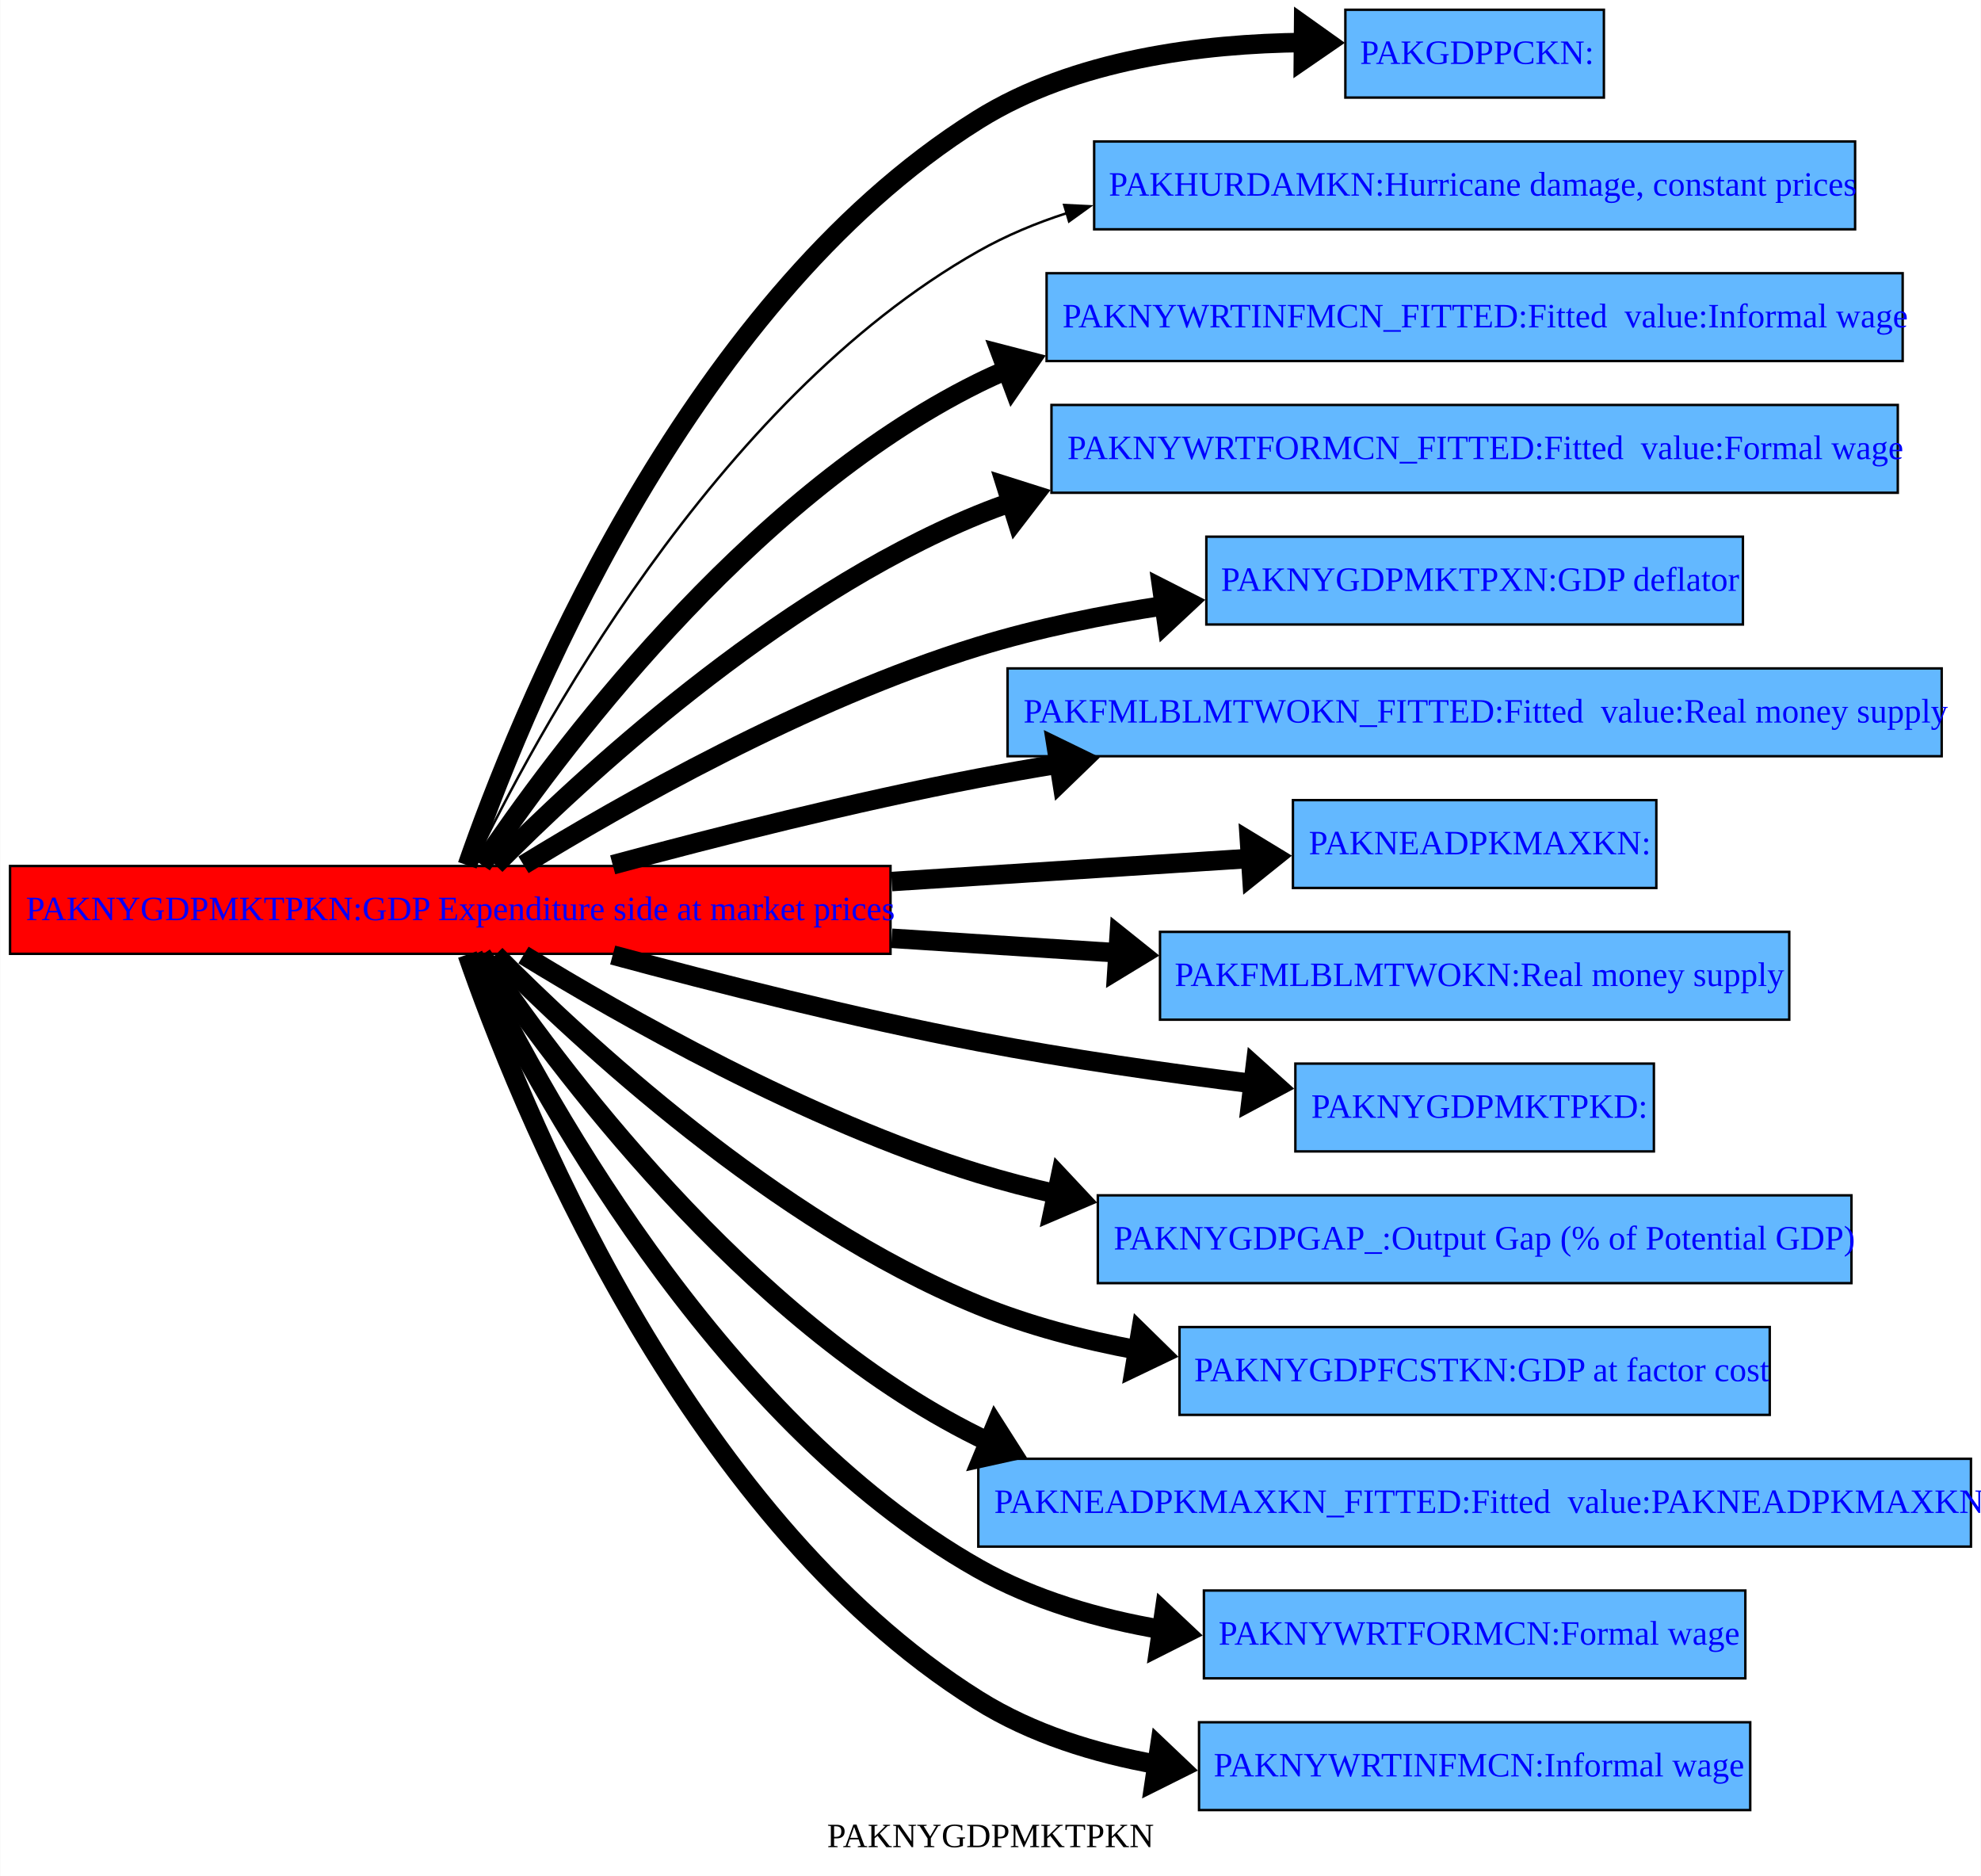
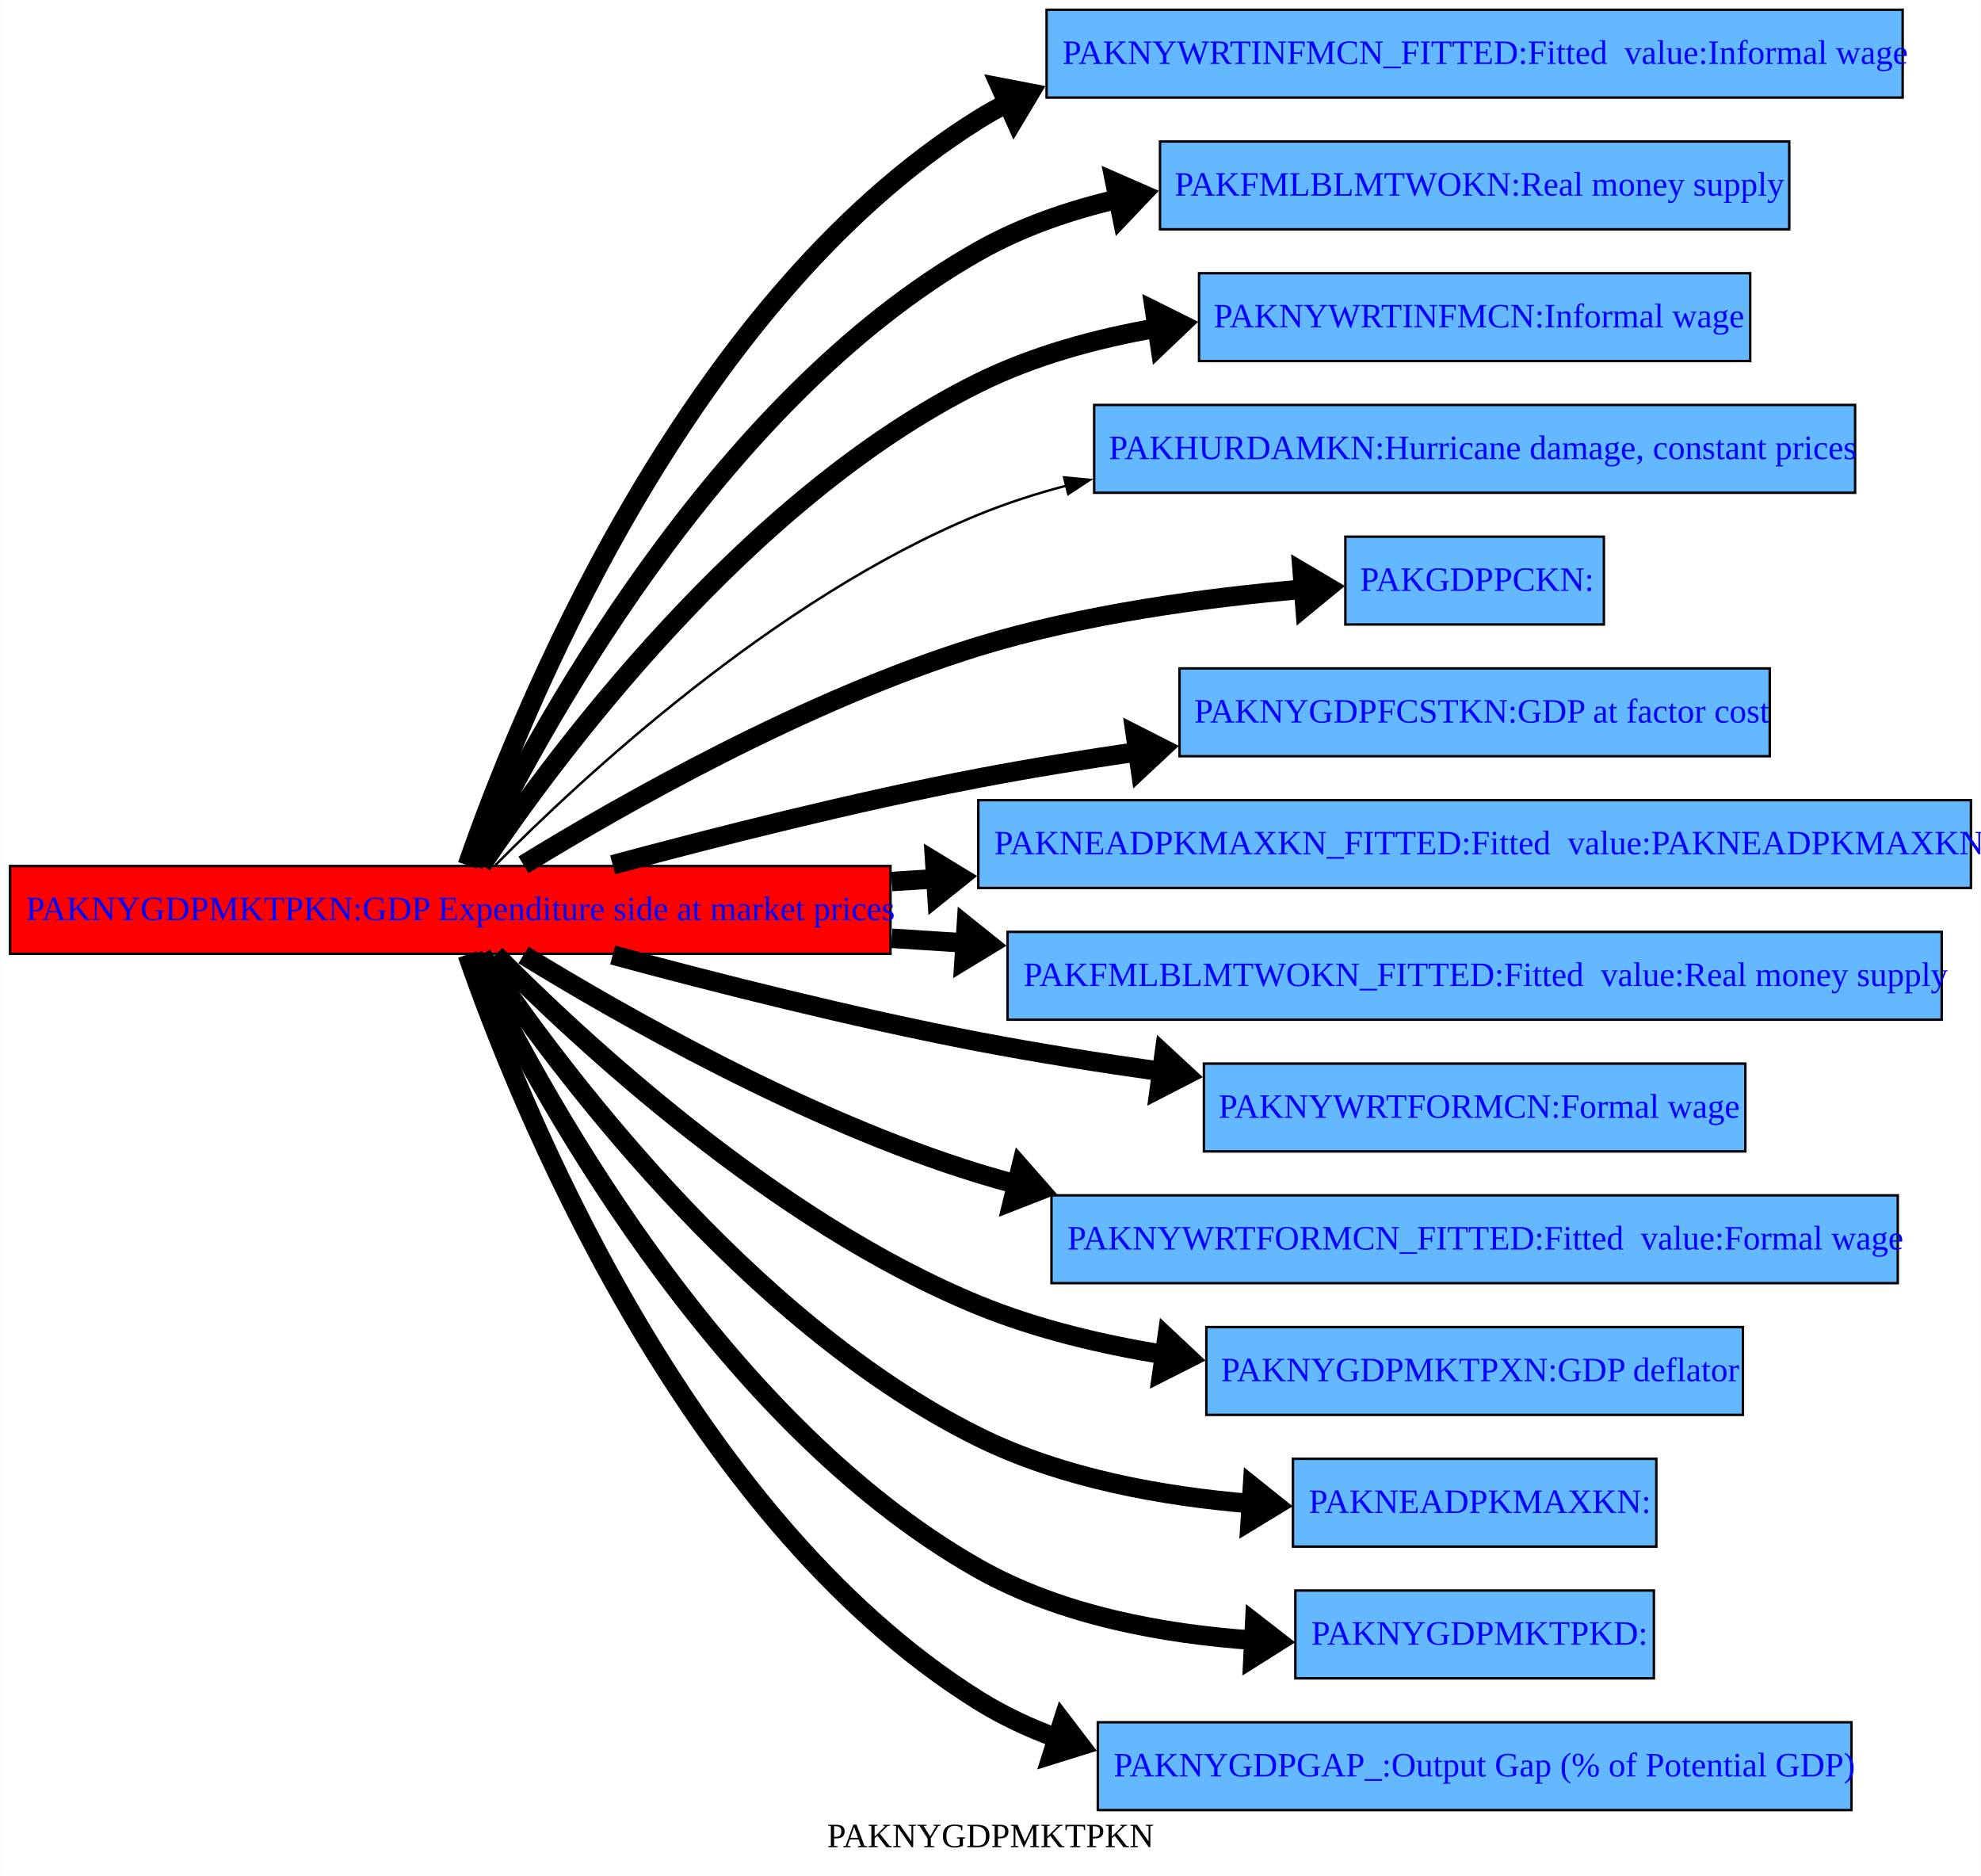
<svg xmlns="http://www.w3.org/2000/svg" xmlns:xlink="http://www.w3.org/1999/xlink" width="432pt" height="409pt" viewBox="0.00 0.00 432.00 409.12">
  <g id="graph0" class="graph" transform="scale(0.53202 0.53202) rotate(0) translate(4 765)">
    <polygon fill="white" stroke="none" points="-4,4 -4,-765 808,-765 808,4 -4,4" />
    <text text-anchor="middle" x="402" y="-7.8" font-family="Times New Roman,serif" font-size="14.00">PAKNYGDPMKTPKN</text>
    <g id="node1" class="node">
      <g id="a_node1">
-         <a xlink:title="PAKGDPPCKN FRML  &lt;&gt; PAKGDPPCKN = (PAKNYGDPMKTPKN/PAKSPPOPTOTL) $">
-           <polygon fill="#63b8ff" stroke="black" points="653.5,-761 547.5,-761 547.5,-725 653.5,-725 653.5,-761" />
-           <text text-anchor="start" x="553.5" y="-738.8" font-family="Times New Roman,serif" font-size="14.00" fill="blue">PAKGDPPCKN:</text>
+         <a xlink:title="Fitted  value:Informal wage FRML &lt;FIT&gt; PAKNYWRTINFMCN_FITTED = PAKNYWRTINFMCN(-1)*EXP( (-0.122614247140616-0.3*(LOG(PAKNYWRTINFMCN(-1))-LOG(PAKNYGDPFCSTXN(-1))-LOG(PAKNYGDPPOTLKN(-1)/PAKLMEMPSTRLCN(-1)))+0.2*((LOG(PAKNYWRTINFMCN(-1)))-(LOG(PAKNYWRTINFMCN(-2))))+(1-0.2)*(0.5*((LOG(PAKNYGDPFCSTXN(-1)))-(LOG(PAKNYGDPFCSTXN(-2))))+0.5*(PAKINFLEXPT/100)+((LOG(PAKNYGDPMKTPKN/PAKLMEMPSTRLCN))-(LOG(PAKNYGDPMKTPKN(-1)/PAKLMEMPSTRLCN(-1)))))-0.2*(PAKLMUNRTOTLCN-PAKLMUNRSTRLCN)/100+0.15347529018182*DURING_2000-0.183372342445734*DURING_2001) ) $">
+           <polygon fill="#63b8ff" stroke="black" points="776,-761 425,-761 425,-725 776,-725 776,-761" />
+           <text text-anchor="start" x="431.5" y="-738.8" font-family="Times New Roman,serif" font-size="14.00" fill="blue">PAKNYWRTINFMCN_FITTED:Fitted  value:Informal wage</text>
        </a>
      </g>
    </g>
    <g id="node2" class="node">
      <g id="a_node2">
-         <a xlink:title="Hurricane damage, constant prices FRML  &lt;&gt; PAKHURDAMKN = (PAKNEHURAVERKN_/100)*PAKNYGDPMKTPKN(-1)*(1-PAKNEHURPTVTKN) $">
-           <polygon fill="#63b8ff" stroke="black" points="756.5,-707 444.5,-707 444.5,-671 756.5,-671 756.5,-707" />
-           <text text-anchor="start" x="450.5" y="-684.8" font-family="Times New Roman,serif" font-size="14.00" fill="blue">PAKHURDAMKN:Hurricane damage, constant prices</text>
+         <a xlink:title="Real money supply FRML &lt;Z,EXO&gt; PAKFMLBLMTWOKN = (PAKFMLBLMTWOKN(-1)*EXP(-PAKFMLBLMTWOKN_A+ (-0.2*(LOG(PAKFMLBLMTWOKN(-1))-LOG(PAKNYGDPMKTPKN(-1))+0.1*PAKFMLBLPOLYXN(-1)/100-LOG(PAKVELOCITY(-1)))-0.32628131688075+0.7*((LOG(PAKNYGDPMKTPKN))-(LOG(PAKNYGDPMKTPKN(-1))))-1*((PAKFMLBLPOLYXN/100)-(PAKFMLBLPOLYXN(-1)/100))-((LOG(PAKVELOCITY))-(LOG(PAKVELOCITY(-1))))) )) * (1-PAKFMLBLMTWOKN_D)+ PAKFMLBLMTWOKN_X*PAKFMLBLMTWOKN_D  $">
+           <polygon fill="#63b8ff" stroke="black" points="729.5,-707 471.5,-707 471.5,-671 729.5,-671 729.5,-707" />
+           <text text-anchor="start" x="477.5" y="-684.8" font-family="Times New Roman,serif" font-size="14.00" fill="blue">PAKFMLBLMTWOKN:Real money supply</text>
        </a>
      </g>
    </g>
    <g id="node3" class="node">
      <g id="a_node3">
-         <a xlink:title="Fitted  value:Informal wage FRML &lt;FIT&gt; PAKNYWRTINFMCN_FITTED = PAKNYWRTINFMCN(-1)*EXP( (-0.122614247140616-0.3*(LOG(PAKNYWRTINFMCN(-1))-LOG(PAKNYGDPFCSTXN(-1))-LOG(PAKNYGDPPOTLKN(-1)/PAKLMEMPSTRLCN(-1)))+0.2*((LOG(PAKNYWRTINFMCN(-1)))-(LOG(PAKNYWRTINFMCN(-2))))+(1-0.2)*(0.5*((LOG(PAKNYGDPFCSTXN(-1)))-(LOG(PAKNYGDPFCSTXN(-2))))+0.5*(PAKINFLEXPT/100)+((LOG(PAKNYGDPMKTPKN/PAKLMEMPSTRLCN))-(LOG(PAKNYGDPMKTPKN(-1)/PAKLMEMPSTRLCN(-1)))))-0.2*(PAKLMUNRTOTLCN-PAKLMUNRSTRLCN)/100+0.15347529018182*DURING_2000-0.183372342445734*DURING_2001) ) $">
-           <polygon fill="#63b8ff" stroke="black" points="776,-653 425,-653 425,-617 776,-617 776,-653" />
-           <text text-anchor="start" x="431.5" y="-630.8" font-family="Times New Roman,serif" font-size="14.00" fill="blue">PAKNYWRTINFMCN_FITTED:Fitted  value:Informal wage</text>
+         <a xlink:title="Informal wage FRML &lt;Z,EXO&gt; PAKNYWRTINFMCN = (PAKNYWRTINFMCN(-1)*EXP(-PAKNYWRTINFMCN_A+ (-0.122614247140616-0.3*(LOG(PAKNYWRTINFMCN(-1))-LOG(PAKNYGDPFCSTXN(-1))-LOG(PAKNYGDPPOTLKN(-1)/PAKLMEMPSTRLCN(-1)))+0.2*((LOG(PAKNYWRTINFMCN(-1)))-(LOG(PAKNYWRTINFMCN(-2))))+(1-0.2)*(0.5*((LOG(PAKNYGDPFCSTXN(-1)))-(LOG(PAKNYGDPFCSTXN(-2))))+0.5*(PAKINFLEXPT/100)+((LOG(PAKNYGDPMKTPKN/PAKLMEMPSTRLCN))-(LOG(PAKNYGDPMKTPKN(-1)/PAKLMEMPSTRLCN(-1)))))-0.2*(PAKLMUNRTOTLCN-PAKLMUNRSTRLCN)/100+0.15347529018182*DURING_2000-0.183372342445734*DURING_2001) )) * (1-PAKNYWRTINFMCN_D)+ PAKNYWRTINFMCN_X*PAKNYWRTINFMCN_D  $">
+           <polygon fill="#63b8ff" stroke="black" points="713.5,-653 487.5,-653 487.5,-617 713.5,-617 713.5,-653" />
+           <text text-anchor="start" x="493.5" y="-630.8" font-family="Times New Roman,serif" font-size="14.00" fill="blue">PAKNYWRTINFMCN:Informal wage</text>
        </a>
      </g>
    </g>
    <g id="node4" class="node">
      <g id="a_node4">
-         <a xlink:title="Fitted  value:Formal wage FRML &lt;FIT&gt; PAKNYWRTFORMCN_FITTED = PAKNYWRTFORMCN(-1)*EXP( (-0.120164450250183-0.3*(LOG(PAKNYWRTFORMCN(-1))-LOG(PAKNYGDPFCSTXN(-1))-LOG(PAKNYGDPPOTLKN(-1)/PAKLMEMPSTRLCN(-1)))+0.2*((LOG(PAKNYWRTFORMCN(-1)))-(LOG(PAKNYWRTFORMCN(-2))))+(1-0.2)*(0.5*((LOG(PAKNYGDPFCSTXN(-1)))-(LOG(PAKNYGDPFCSTXN(-2))))+0.5*(PAKINFLEXPT/100)+((LOG(PAKNYGDPMKTPKN/PAKLMEMPSTRLCN))-(LOG(PAKNYGDPMKTPKN(-1)/PAKLMEMPSTRLCN(-1)))))-0.2*(PAKLMUNRTOTLCN-PAKLMUNRSTRLCN)/100+0.15233813938029*DURING_2000-0.183411483907703*DURING_2001) ) $">
-           <polygon fill="#63b8ff" stroke="black" points="774,-599 427,-599 427,-563 774,-563 774,-599" />
-           <text text-anchor="start" x="433.5" y="-576.8" font-family="Times New Roman,serif" font-size="14.00" fill="blue">PAKNYWRTFORMCN_FITTED:Fitted  value:Formal wage</text>
+         <a xlink:title="Hurricane damage, constant prices FRML  &lt;&gt; PAKHURDAMKN = (PAKNEHURAVERKN_/100)*PAKNYGDPMKTPKN(-1)*(1-PAKNEHURPTVTKN) $">
+           <polygon fill="#63b8ff" stroke="black" points="756.5,-599 444.5,-599 444.5,-563 756.5,-563 756.5,-599" />
+           <text text-anchor="start" x="450.5" y="-576.8" font-family="Times New Roman,serif" font-size="14.00" fill="blue">PAKHURDAMKN:Hurricane damage, constant prices</text>
        </a>
      </g>
    </g>
    <g id="node5" class="node">
      <g id="a_node5">
-         <a xlink:title="GDP deflator FRML  &lt;&gt; PAKNYGDPMKTPXN = PAKNYGDPMKTPCN/PAKNYGDPMKTPKN $">
-           <polygon fill="#63b8ff" stroke="black" points="710.5,-545 490.5,-545 490.5,-509 710.5,-509 710.5,-545" />
-           <text text-anchor="start" x="496.5" y="-522.8" font-family="Times New Roman,serif" font-size="14.00" fill="blue">PAKNYGDPMKTPXN:GDP deflator</text>
+         <a xlink:title="PAKGDPPCKN FRML  &lt;&gt; PAKGDPPCKN = (PAKNYGDPMKTPKN/PAKSPPOPTOTL) $">
+           <polygon fill="#63b8ff" stroke="black" points="653.5,-545 547.5,-545 547.5,-509 653.5,-509 653.5,-545" />
+           <text text-anchor="start" x="553.5" y="-522.8" font-family="Times New Roman,serif" font-size="14.00" fill="blue">PAKGDPPCKN:</text>
        </a>
      </g>
    </g>
    <g id="node6" class="node">
      <g id="a_node6">
-         <a xlink:title="Fitted  value:Real money supply FRML &lt;FIT&gt; PAKFMLBLMTWOKN_FITTED = PAKFMLBLMTWOKN(-1)*EXP( (-0.2*(LOG(PAKFMLBLMTWOKN(-1))-LOG(PAKNYGDPMKTPKN(-1))+0.1*PAKFMLBLPOLYXN(-1)/100-LOG(PAKVELOCITY(-1)))-0.32628131688075+0.7*((LOG(PAKNYGDPMKTPKN))-(LOG(PAKNYGDPMKTPKN(-1))))-1*((PAKFMLBLPOLYXN/100)-(PAKFMLBLPOLYXN(-1)/100))-((LOG(PAKVELOCITY))-(LOG(PAKVELOCITY(-1))))) ) $">
-           <polygon fill="#63b8ff" stroke="black" points="792,-491 409,-491 409,-455 792,-455 792,-491" />
-           <text text-anchor="start" x="415.5" y="-468.8" font-family="Times New Roman,serif" font-size="14.00" fill="blue">PAKFMLBLMTWOKN_FITTED:Fitted  value:Real money supply</text>
+         <a xlink:title="GDP at factor cost FRML  &lt;&gt; PAKNYGDPFCSTKN = PAKNYGDPMKTPKN-PAKNYTAXNINDKN $">
+           <polygon fill="#63b8ff" stroke="black" points="721.5,-491 479.5,-491 479.5,-455 721.5,-455 721.5,-491" />
+           <text text-anchor="start" x="485.5" y="-468.8" font-family="Times New Roman,serif" font-size="14.00" fill="blue">PAKNYGDPFCSTKN:GDP at factor cost</text>
        </a>
      </g>
    </g>
    <g id="node7" class="node">
      <g id="a_node7">
-         <a xlink:title="PAKNEADPKMAXKN FRML &lt;Z,EXO&gt; PAKNEADPKMAXKN = (0*DUMH+((1+0.01)/(0.01+PAKDEPR))*(PAKAVDAMAGE/100)*PAKNYGDPMKTPKN + PAKNEADPKMAXKN_A)* (1-PAKNEADPKMAXKN_D)+ PAKNEADPKMAXKN_X*PAKNEADPKMAXKN_D  $">
-           <polygon fill="#63b8ff" stroke="black" points="675,-437 526,-437 526,-401 675,-401 675,-437" />
-           <text text-anchor="start" x="532.5" y="-414.8" font-family="Times New Roman,serif" font-size="14.00" fill="blue">PAKNEADPKMAXKN:</text>
+         <a xlink:title="Fitted  value:PAKNEADPKMAXKN FRML &lt;FIT&gt; PAKNEADPKMAXKN_FITTED = 0*DUMH+((1+0.01)/(0.01+PAKDEPR))*(PAKAVDAMAGE/100)*PAKNYGDPMKTPKN $">
+           <polygon fill="#63b8ff" stroke="black" points="804,-437 397,-437 397,-401 804,-401 804,-437" />
+           <text text-anchor="start" x="403.5" y="-414.8" font-family="Times New Roman,serif" font-size="14.00" fill="blue">PAKNEADPKMAXKN_FITTED:Fitted  value:PAKNEADPKMAXKN</text>
        </a>
      </g>
    </g>
    <g id="node8" class="node">
      <g id="a_node8">
-         <a xlink:title="Real money supply FRML &lt;Z,EXO&gt; PAKFMLBLMTWOKN = (PAKFMLBLMTWOKN(-1)*EXP(-PAKFMLBLMTWOKN_A+ (-0.2*(LOG(PAKFMLBLMTWOKN(-1))-LOG(PAKNYGDPMKTPKN(-1))+0.1*PAKFMLBLPOLYXN(-1)/100-LOG(PAKVELOCITY(-1)))-0.32628131688075+0.7*((LOG(PAKNYGDPMKTPKN))-(LOG(PAKNYGDPMKTPKN(-1))))-1*((PAKFMLBLPOLYXN/100)-(PAKFMLBLPOLYXN(-1)/100))-((LOG(PAKVELOCITY))-(LOG(PAKVELOCITY(-1))))) )) * (1-PAKFMLBLMTWOKN_D)+ PAKFMLBLMTWOKN_X*PAKFMLBLMTWOKN_D  $">
-           <polygon fill="#63b8ff" stroke="black" points="729.5,-383 471.5,-383 471.5,-347 729.5,-347 729.5,-383" />
-           <text text-anchor="start" x="477.5" y="-360.8" font-family="Times New Roman,serif" font-size="14.00" fill="blue">PAKFMLBLMTWOKN:Real money supply</text>
+         <a xlink:title="Fitted  value:Real money supply FRML &lt;FIT&gt; PAKFMLBLMTWOKN_FITTED = PAKFMLBLMTWOKN(-1)*EXP( (-0.2*(LOG(PAKFMLBLMTWOKN(-1))-LOG(PAKNYGDPMKTPKN(-1))+0.1*PAKFMLBLPOLYXN(-1)/100-LOG(PAKVELOCITY(-1)))-0.32628131688075+0.7*((LOG(PAKNYGDPMKTPKN))-(LOG(PAKNYGDPMKTPKN(-1))))-1*((PAKFMLBLPOLYXN/100)-(PAKFMLBLPOLYXN(-1)/100))-((LOG(PAKVELOCITY))-(LOG(PAKVELOCITY(-1))))) ) $">
+           <polygon fill="#63b8ff" stroke="black" points="792,-383 409,-383 409,-347 792,-347 792,-383" />
+           <text text-anchor="start" x="415.5" y="-360.8" font-family="Times New Roman,serif" font-size="14.00" fill="blue">PAKFMLBLMTWOKN_FITTED:Fitted  value:Real money supply</text>
        </a>
      </g>
    </g>
    <g id="node9" class="node">
      <g id="a_node9">
-         <a xlink:title="PAKNYGDPMKTPKD FRML  &lt;&gt; PAKNYGDPMKTPKD = (PAKNYGDPMKTPKN*((PAKNYGDPMKTPCN_VALUE_2010)/((PAKNYGDPMKTPKN_VALUE_2010))))/(PAKPANUSATLS_VALUE_2010) $">
-           <polygon fill="#63b8ff" stroke="black" points="674,-329 527,-329 527,-293 674,-293 674,-329" />
-           <text text-anchor="start" x="533.5" y="-306.8" font-family="Times New Roman,serif" font-size="14.00" fill="blue">PAKNYGDPMKTPKD:</text>
+         <a xlink:title="Formal wage FRML &lt;Z,EXO&gt; PAKNYWRTFORMCN = (PAKNYWRTFORMCN(-1)*EXP(-PAKNYWRTFORMCN_A+ (-0.120164450250183-0.3*(LOG(PAKNYWRTFORMCN(-1))-LOG(PAKNYGDPFCSTXN(-1))-LOG(PAKNYGDPPOTLKN(-1)/PAKLMEMPSTRLCN(-1)))+0.2*((LOG(PAKNYWRTFORMCN(-1)))-(LOG(PAKNYWRTFORMCN(-2))))+(1-0.2)*(0.5*((LOG(PAKNYGDPFCSTXN(-1)))-(LOG(PAKNYGDPFCSTXN(-2))))+0.5*(PAKINFLEXPT/100)+((LOG(PAKNYGDPMKTPKN/PAKLMEMPSTRLCN))-(LOG(PAKNYGDPMKTPKN(-1)/PAKLMEMPSTRLCN(-1)))))-0.2*(PAKLMUNRTOTLCN-PAKLMUNRSTRLCN)/100+0.15233813938029*DURING_2000-0.183411483907703*DURING_2001) )) * (1-PAKNYWRTFORMCN_D)+ PAKNYWRTFORMCN_X*PAKNYWRTFORMCN_D  $">
+           <polygon fill="#63b8ff" stroke="black" points="711.5,-329 489.5,-329 489.5,-293 711.5,-293 711.5,-329" />
+           <text text-anchor="start" x="495.5" y="-306.8" font-family="Times New Roman,serif" font-size="14.00" fill="blue">PAKNYWRTFORMCN:Formal wage</text>
        </a>
      </g>
    </g>
    <g id="node10" class="node">
      <g id="a_node10">
-         <a xlink:title="Output Gap (% of Potential GDP) FRML  &lt;&gt; PAKNYGDPGAP_ = ((PAKNYGDPMKTPKN/PAKNYGDPPOTLKN-1)*100) $">
-           <polygon fill="#63b8ff" stroke="black" points="755,-275 446,-275 446,-239 755,-239 755,-275" />
-           <text text-anchor="start" x="452.5" y="-252.8" font-family="Times New Roman,serif" font-size="14.00" fill="blue">PAKNYGDPGAP_:Output Gap (% of Potential GDP)</text>
+         <a xlink:title="Fitted  value:Formal wage FRML &lt;FIT&gt; PAKNYWRTFORMCN_FITTED = PAKNYWRTFORMCN(-1)*EXP( (-0.120164450250183-0.3*(LOG(PAKNYWRTFORMCN(-1))-LOG(PAKNYGDPFCSTXN(-1))-LOG(PAKNYGDPPOTLKN(-1)/PAKLMEMPSTRLCN(-1)))+0.2*((LOG(PAKNYWRTFORMCN(-1)))-(LOG(PAKNYWRTFORMCN(-2))))+(1-0.2)*(0.5*((LOG(PAKNYGDPFCSTXN(-1)))-(LOG(PAKNYGDPFCSTXN(-2))))+0.5*(PAKINFLEXPT/100)+((LOG(PAKNYGDPMKTPKN/PAKLMEMPSTRLCN))-(LOG(PAKNYGDPMKTPKN(-1)/PAKLMEMPSTRLCN(-1)))))-0.2*(PAKLMUNRTOTLCN-PAKLMUNRSTRLCN)/100+0.15233813938029*DURING_2000-0.183411483907703*DURING_2001) ) $">
+           <polygon fill="#63b8ff" stroke="black" points="774,-275 427,-275 427,-239 774,-239 774,-275" />
+           <text text-anchor="start" x="433.5" y="-252.8" font-family="Times New Roman,serif" font-size="14.00" fill="blue">PAKNYWRTFORMCN_FITTED:Fitted  value:Formal wage</text>
        </a>
      </g>
    </g>
    <g id="node11" class="node">
      <g id="a_node11">
-         <a xlink:title="GDP at factor cost FRML  &lt;&gt; PAKNYGDPFCSTKN = PAKNYGDPMKTPKN-PAKNYTAXNINDKN $">
-           <polygon fill="#63b8ff" stroke="black" points="721.5,-221 479.5,-221 479.5,-185 721.5,-185 721.5,-221" />
-           <text text-anchor="start" x="485.5" y="-198.8" font-family="Times New Roman,serif" font-size="14.00" fill="blue">PAKNYGDPFCSTKN:GDP at factor cost</text>
+         <a xlink:title="GDP deflator FRML  &lt;&gt; PAKNYGDPMKTPXN = PAKNYGDPMKTPCN/PAKNYGDPMKTPKN $">
+           <polygon fill="#63b8ff" stroke="black" points="710.5,-221 490.5,-221 490.5,-185 710.5,-185 710.5,-221" />
+           <text text-anchor="start" x="496.5" y="-198.8" font-family="Times New Roman,serif" font-size="14.00" fill="blue">PAKNYGDPMKTPXN:GDP deflator</text>
        </a>
      </g>
    </g>
    <g id="node12" class="node">
      <g id="a_node12">
-         <a xlink:title="Fitted  value:PAKNEADPKMAXKN FRML &lt;FIT&gt; PAKNEADPKMAXKN_FITTED = 0*DUMH+((1+0.01)/(0.01+PAKDEPR))*(PAKAVDAMAGE/100)*PAKNYGDPMKTPKN $">
-           <polygon fill="#63b8ff" stroke="black" points="804,-167 397,-167 397,-131 804,-131 804,-167" />
-           <text text-anchor="start" x="403.5" y="-144.8" font-family="Times New Roman,serif" font-size="14.00" fill="blue">PAKNEADPKMAXKN_FITTED:Fitted  value:PAKNEADPKMAXKN</text>
+         <a xlink:title="PAKNEADPKMAXKN FRML &lt;Z,EXO&gt; PAKNEADPKMAXKN = (0*DUMH+((1+0.01)/(0.01+PAKDEPR))*(PAKAVDAMAGE/100)*PAKNYGDPMKTPKN + PAKNEADPKMAXKN_A)* (1-PAKNEADPKMAXKN_D)+ PAKNEADPKMAXKN_X*PAKNEADPKMAXKN_D  $">
+           <polygon fill="#63b8ff" stroke="black" points="675,-167 526,-167 526,-131 675,-131 675,-167" />
+           <text text-anchor="start" x="532.5" y="-144.8" font-family="Times New Roman,serif" font-size="14.00" fill="blue">PAKNEADPKMAXKN:</text>
        </a>
      </g>
    </g>
    <g id="node13" class="node">
      <g id="a_node13">
-         <a xlink:title="Formal wage FRML &lt;Z,EXO&gt; PAKNYWRTFORMCN = (PAKNYWRTFORMCN(-1)*EXP(-PAKNYWRTFORMCN_A+ (-0.120164450250183-0.3*(LOG(PAKNYWRTFORMCN(-1))-LOG(PAKNYGDPFCSTXN(-1))-LOG(PAKNYGDPPOTLKN(-1)/PAKLMEMPSTRLCN(-1)))+0.2*((LOG(PAKNYWRTFORMCN(-1)))-(LOG(PAKNYWRTFORMCN(-2))))+(1-0.2)*(0.5*((LOG(PAKNYGDPFCSTXN(-1)))-(LOG(PAKNYGDPFCSTXN(-2))))+0.5*(PAKINFLEXPT/100)+((LOG(PAKNYGDPMKTPKN/PAKLMEMPSTRLCN))-(LOG(PAKNYGDPMKTPKN(-1)/PAKLMEMPSTRLCN(-1)))))-0.2*(PAKLMUNRTOTLCN-PAKLMUNRSTRLCN)/100+0.15233813938029*DURING_2000-0.183411483907703*DURING_2001) )) * (1-PAKNYWRTFORMCN_D)+ PAKNYWRTFORMCN_X*PAKNYWRTFORMCN_D  $">
-           <polygon fill="#63b8ff" stroke="black" points="711.5,-113 489.5,-113 489.5,-77 711.5,-77 711.5,-113" />
-           <text text-anchor="start" x="495.5" y="-90.8" font-family="Times New Roman,serif" font-size="14.00" fill="blue">PAKNYWRTFORMCN:Formal wage</text>
-         </a>
-       </g>
-     </g>
-     <g id="node14" class="node">
-       <g id="a_node14">
-         <a xlink:title="Informal wage FRML &lt;Z,EXO&gt; PAKNYWRTINFMCN = (PAKNYWRTINFMCN(-1)*EXP(-PAKNYWRTINFMCN_A+ (-0.122614247140616-0.3*(LOG(PAKNYWRTINFMCN(-1))-LOG(PAKNYGDPFCSTXN(-1))-LOG(PAKNYGDPPOTLKN(-1)/PAKLMEMPSTRLCN(-1)))+0.2*((LOG(PAKNYWRTINFMCN(-1)))-(LOG(PAKNYWRTINFMCN(-2))))+(1-0.2)*(0.5*((LOG(PAKNYGDPFCSTXN(-1)))-(LOG(PAKNYGDPFCSTXN(-2))))+0.5*(PAKINFLEXPT/100)+((LOG(PAKNYGDPMKTPKN/PAKLMEMPSTRLCN))-(LOG(PAKNYGDPMKTPKN(-1)/PAKLMEMPSTRLCN(-1)))))-0.2*(PAKLMUNRTOTLCN-PAKLMUNRSTRLCN)/100+0.15347529018182*DURING_2000-0.183372342445734*DURING_2001) )) * (1-PAKNYWRTINFMCN_D)+ PAKNYWRTINFMCN_X*PAKNYWRTINFMCN_D  $">
-           <polygon fill="#63b8ff" stroke="black" points="713.5,-59 487.5,-59 487.5,-23 713.5,-23 713.5,-59" />
-           <text text-anchor="start" x="493.5" y="-36.8" font-family="Times New Roman,serif" font-size="14.00" fill="blue">PAKNYWRTINFMCN:Informal wage</text>
-         </a>
-       </g>
-     </g>
-     <g id="node15" class="node">
-       <g id="a_node15">
        <a xlink:title="GDP Expenditure side at market prices FRML  &lt;&gt; PAKNYGDPMKTPKN = PAKNECONPRVTKN+PAKNECONGOVTKN+PAKNEGDIFTOTKN+PAKNEGDISTKBKN+PAKNEEXPGNFSKN-PAKNEIMPGNFSKN+PAKNYGDPDISCKN+PAKADAP*PAKDISPREPKN $">
          <polygon fill="red" stroke="black" points="361,-410 0,-410 0,-374 361,-374 361,-410" />
          <text text-anchor="start" x="6.5" y="-387.8" font-family="Times New Roman,serif" font-size="14.00" fill="blue">PAKNYGDPMKTPKN:GDP Expenditure side at market prices</text>
        </a>
      </g>
    </g>
+     <g id="edge13" class="edge">
+       <g id="a_edge13">
+         <a xlink:href="bogus" xlink:title=" PAKNYGDPMKTPKN -&gt; PAKNYWRTINFMCN_FITTED Min. att. -3148%  max: 101%">
+           <path fill="none" stroke="black" stroke-width="8" d="M187.5,-410.3C207.13,-466.91 275.23,-639.96 397,-716 400.92,-718.45 404.96,-720.72 409.11,-722.82" />
+           <polygon fill="black" stroke="black" stroke-width="8" points="406.18,-729.17 418.17,-726.87 411.9,-716.39 406.18,-729.17" />
+         </a>
+       </g>
+     </g>
+     <g id="edge6" class="edge">
+       <g id="a_edge6">
+         <a xlink:href="bogus" xlink:title=" PAKNYGDPMKTPKN -&gt; PAKFMLBLMTWOKN Min. att. -360%  max: 149%">
+           <path fill="none" stroke="black" stroke-width="8" d="M189.94,-410.44C214.02,-460.72 288.42,-600.57 397,-662 414.57,-671.94 434.34,-678.8 454.46,-683.45" />
+           <polygon fill="black" stroke="black" stroke-width="8" points="453,-690.29 464.18,-685.41 455.77,-676.57 453,-690.29" />
+         </a>
+       </g>
+     </g>
+     <g id="edge12" class="edge">
+       <g id="a_edge12">
+         <a xlink:href="bogus" xlink:title=" PAKNYGDPMKTPKN -&gt; PAKNYWRTINFMCN Min. att. -3148%  max: 101%">
+           <path fill="none" stroke="black" stroke-width="8" d="M193.42,-410.44C222.37,-453.49 301.1,-560.54 397,-608 419.62,-619.19 445.31,-626.25 470.62,-630.61" />
+           <polygon fill="black" stroke="black" stroke-width="8" points="469.33,-637.49 480.26,-632.06 471.42,-623.65 469.33,-637.49" />
+         </a>
+       </g>
+     </g>
+     <g id="edge11" class="edge">
+       <g id="a_edge11">
+         <a xlink:href="bogus" xlink:title=" PAKNYGDPMKTPKN -&gt; PAKHURDAMKN Min. att. 0%  max: 0%">
+           <path fill="none" stroke="black" d="M199.04,-410.39C233.37,-445.08 313.4,-519.77 397,-554 408.55,-558.73 420.75,-562.67 433.21,-565.94" />
+           <polygon fill="black" stroke="black" points="432.19,-569.3 442.74,-568.3 433.87,-562.5 432.19,-569.3" />
+         </a>
+       </g>
+     </g>
    <g id="edge4" class="edge">
      <g id="a_edge4">
        <a xlink:href="bogus" xlink:title=" PAKNYGDPMKTPKN -&gt; PAKGDPPCKN Min. att. 100%  max: 100%">
-           <path fill="none" stroke="black" stroke-width="8" d="M187.5,-410.3C207.13,-466.91 275.23,-639.96 397,-716 436.57,-740.71 488.94,-747.16 530.51,-747.58" />
-           <polygon fill="black" stroke="black" stroke-width="8" points="530.39,-754.58 540.33,-747.5 530.27,-740.58 530.39,-754.58" />
+           <path fill="none" stroke="black" stroke-width="8" d="M210.52,-410.49C250.72,-435.17 326.4,-478.27 397,-500 440.26,-513.31 490.71,-520.06 530.43,-523.48" />
+           <polygon fill="black" stroke="black" stroke-width="8" points="529.84,-530.46 540.35,-524.25 530.92,-516.5 529.84,-530.46" />
+         </a>
+       </g>
+     </g>
+     <g id="edge7" class="edge">
+       <g id="a_edge7">
+         <a xlink:href="bogus" xlink:title=" PAKNYGDPMKTPKN -&gt; PAKNYGDPFCSTKN Min. att. 100%  max: 100%">
+           <path fill="none" stroke="black" stroke-width="8" d="M247.09,-410.49C289.57,-421.95 346.24,-436.29 397,-446 418.1,-450.04 440.55,-453.67 462.53,-456.88" />
+           <polygon fill="black" stroke="black" stroke-width="8" points="461.42,-463.79 472.31,-458.26 463.39,-449.93 461.42,-463.79" />
+         </a>
+       </g>
+     </g>
+     <g id="edge10" class="edge">
+       <g id="a_edge10">
+         <a xlink:href="bogus" xlink:title=" PAKNYGDPMKTPKN -&gt; PAKNEADPKMAXKN_FITTED Min. att. 100%  max: 100%">
+           <path fill="none" stroke="black" stroke-width="8" d="M361.5,-403.63C367.58,-404.02 373.69,-404.41 379.81,-404.81" />
+           <polygon fill="black" stroke="black" stroke-width="8" points="379.15,-411.78 389.58,-405.44 380.05,-397.81 379.15,-411.78" />
+         </a>
+       </g>
+     </g>
+     <g id="edge3" class="edge">
+       <g id="a_edge3">
+         <a xlink:href="bogus" xlink:title=" PAKNYGDPMKTPKN -&gt; PAKFMLBLMTWOKN_FITTED Min. att. -360%  max: 149%">
+           <path fill="none" stroke="black" stroke-width="8" d="M361.5,-380.37C371.49,-379.73 381.56,-379.08 391.64,-378.43" />
+           <polygon fill="black" stroke="black" stroke-width="8" points="392.08,-385.41 401.61,-377.78 391.18,-371.44 392.08,-385.41" />
+         </a>
+       </g>
+     </g>
+     <g id="edge14" class="edge">
+       <g id="a_edge14">
+         <a xlink:href="bogus" xlink:title=" PAKNYGDPMKTPKN -&gt; PAKNYWRTFORMCN Min. att. -3148%  max: 101%">
+           <path fill="none" stroke="black" stroke-width="8" d="M247.09,-373.51C289.57,-362.05 346.24,-347.71 397,-338 421.25,-333.36 447.27,-329.25 472.33,-325.72" />
+           <polygon fill="black" stroke="black" stroke-width="8" points="473.18,-332.67 482.14,-324.38 471.28,-318.8 473.18,-332.67" />
        </a>
      </g>
    </g>
    <g id="edge8" class="edge">
      <g id="a_edge8">
-         <a xlink:href="bogus" xlink:title=" PAKNYGDPMKTPKN -&gt; PAKHURDAMKN Min. att. 0%  max: 0%">
-           <path fill="none" stroke="black" d="M189.94,-410.44C214.02,-460.72 288.42,-600.57 397,-662 408.4,-668.45 420.71,-673.6 433.45,-677.69" />
-           <polygon fill="black" stroke="black" points="432.21,-680.97 442.79,-680.45 434.2,-674.26 432.21,-680.97" />
-         </a>
-       </g>
-     </g>
-     <g id="edge12" class="edge">
-       <g id="a_edge12">
-         <a xlink:href="bogus" xlink:title=" PAKNYGDPMKTPKN -&gt; PAKNYWRTINFMCN_FITTED Min. att. -3148%  max: 101%">
-           <path fill="none" stroke="black" stroke-width="8" d="M193.42,-410.44C222.37,-453.49 301.1,-560.54 397,-608 400.86,-609.91 404.81,-611.7 408.83,-613.38" />
-           <polygon fill="black" stroke="black" stroke-width="8" points="406.31,-619.91 418.13,-616.85 411.21,-606.79 406.31,-619.91" />
-         </a>
-       </g>
-     </g>
-     <g id="edge13" class="edge">
-       <g id="a_edge13">
        <a xlink:href="bogus" xlink:title=" PAKNYGDPMKTPKN -&gt; PAKNYWRTFORMCN_FITTED Min. att. -3148%  max: 101%">
-           <path fill="none" stroke="black" stroke-width="8" d="M199.04,-410.39C233.37,-445.08 313.4,-519.77 397,-554 401.46,-555.83 406.02,-557.54 410.65,-559.13" />
-           <polygon fill="black" stroke="black" stroke-width="8" points="408.37,-565.75 420,-562.07 412.56,-552.39 408.37,-565.75" />
+           <path fill="none" stroke="black" stroke-width="8" d="M210.52,-373.51C250.72,-348.83 326.4,-305.73 397,-284 402.21,-282.4 407.53,-280.89 412.92,-279.47" />
+           <polygon fill="black" stroke="black" stroke-width="8" points="414.44,-286.3 422.5,-277.13 411.12,-272.7 414.44,-286.3" />
+         </a>
+       </g>
+     </g>
+     <g id="edge9" class="edge">
+       <g id="a_edge9">
+         <a xlink:href="bogus" xlink:title=" PAKNYGDPMKTPKN -&gt; PAKNYGDPMKTPXN Min. att. -81%  max: 46%">
+           <path fill="none" stroke="black" stroke-width="8" d="M199.04,-373.61C233.37,-338.92 313.4,-264.23 397,-230 420.94,-220.2 447.68,-213.79 473.68,-209.64" />
+           <polygon fill="black" stroke="black" stroke-width="8" points="474.36,-216.61 483.27,-208.26 472.38,-202.75 474.36,-216.61" />
+         </a>
+       </g>
+     </g>
+     <g id="edge5" class="edge">
+       <g id="a_edge5">
+         <a xlink:href="bogus" xlink:title=" PAKNYGDPMKTPKN -&gt; PAKNEADPKMAXKN Min. att. 100%  max: 100%">
+           <path fill="none" stroke="black" stroke-width="8" d="M193.42,-373.56C222.37,-330.51 301.1,-223.46 397,-176 431.3,-159.02 472.67,-151.56 509.04,-148.61" />
+           <polygon fill="black" stroke="black" stroke-width="8" points="509.41,-155.6 518.94,-147.97 508.52,-141.63 509.41,-155.6" />
+         </a>
+       </g>
+     </g>
+     <g id="node14" class="node">
+       <g id="a_node14">
+         <a xlink:title="PAKNYGDPMKTPKD FRML  &lt;&gt; PAKNYGDPMKTPKD = (PAKNYGDPMKTPKN*((PAKNYGDPMKTPCN_VALUE_2010)/((PAKNYGDPMKTPKN_VALUE_2010))))/(PAKPANUSATLS_VALUE_2010) $">
+           <polygon fill="#63b8ff" stroke="black" points="674,-113 527,-113 527,-77 674,-77 674,-113" />
+           <text text-anchor="start" x="533.5" y="-90.8" font-family="Times New Roman,serif" font-size="14.00" fill="blue">PAKNYGDPMKTPKD:</text>
        </a>
      </g>
    </g>
    <g id="edge2" class="edge">
      <g id="a_edge2">
-         <a xlink:href="bogus" xlink:title=" PAKNYGDPMKTPKN -&gt; PAKNYGDPMKTPXN Min. att. -81%  max: 46%">
-           <path fill="none" stroke="black" stroke-width="8" d="M210.52,-410.49C250.72,-435.17 326.4,-478.27 397,-500 421.26,-507.47 447.79,-512.87 473.41,-516.78" />
-           <polygon fill="black" stroke="black" stroke-width="8" points="472.3,-523.69 483.18,-518.16 474.26,-509.83 472.3,-523.69" />
-         </a>
-       </g>
-     </g>
-     <g id="edge14" class="edge">
-       <g id="a_edge14">
-         <a xlink:href="bogus" xlink:title=" PAKNYGDPMKTPKN -&gt; PAKFMLBLMTWOKN_FITTED Min. att. -360%  max: 149%">
-           <path fill="none" stroke="black" stroke-width="8" d="M247.09,-410.49C289.57,-421.95 346.24,-436.29 397,-446 407.82,-448.07 419.01,-450.04 430.3,-451.89" />
-           <polygon fill="black" stroke="black" stroke-width="8" points="429.02,-458.78 440,-453.44 431.22,-444.95 429.02,-458.78" />
-         </a>
-       </g>
-     </g>
-     <g id="edge3" class="edge">
-       <g id="a_edge3">
-         <a xlink:href="bogus" xlink:title=" PAKNYGDPMKTPKN -&gt; PAKNEADPKMAXKN Min. att. 100%  max: 100%">
-           <path fill="none" stroke="black" stroke-width="8" d="M361.5,-403.63C412.33,-406.91 465.5,-410.34 508.66,-413.13" />
-           <polygon fill="black" stroke="black" stroke-width="8" points="508.2,-420.12 518.63,-413.78 509.11,-406.15 508.2,-420.12" />
-         </a>
-       </g>
-     </g>
-     <g id="edge9" class="edge">
-       <g id="a_edge9">
-         <a xlink:href="bogus" xlink:title=" PAKNYGDPMKTPKN -&gt; PAKFMLBLMTWOKN Min. att. -360%  max: 149%">
-           <path fill="none" stroke="black" stroke-width="8" d="M361.5,-380.37C392.51,-378.37 424.39,-376.31 454.34,-374.38" />
-           <polygon fill="black" stroke="black" stroke-width="8" points="454.75,-381.36 464.28,-373.73 453.85,-367.39 454.75,-381.36" />
+         <a xlink:href="bogus" xlink:title=" PAKNYGDPMKTPKN -&gt; PAKNYGDPMKTPKD Min. att. 100%  max: 100%">
+           <path fill="none" stroke="black" stroke-width="8" d="M189.94,-373.56C214.02,-323.28 288.42,-183.43 397,-122 430.92,-102.81 473.03,-95.12 510.05,-92.59" />
+           <polygon fill="black" stroke="black" stroke-width="8" points="510.32,-99.59 519.96,-92.1 509.63,-85.6 510.32,-99.59" />
+         </a>
+       </g>
+     </g>
+     <g id="node15" class="node">
+       <g id="a_node15">
+         <a xlink:title="Output Gap (% of Potential GDP) FRML  &lt;&gt; PAKNYGDPGAP_ = ((PAKNYGDPMKTPKN/PAKNYGDPPOTLKN-1)*100) $">
+           <polygon fill="#63b8ff" stroke="black" points="755,-59 446,-59 446,-23 755,-23 755,-59" />
+           <text text-anchor="start" x="452.5" y="-36.8" font-family="Times New Roman,serif" font-size="14.00" fill="blue">PAKNYGDPGAP_:Output Gap (% of Potential GDP)</text>
        </a>
      </g>
    </g>
    <g id="edge1" class="edge">
      <g id="a_edge1">
-         <a xlink:href="bogus" xlink:title=" PAKNYGDPMKTPKN -&gt; PAKNYGDPMKTPKD Min. att. 100%  max: 100%">
-           <path fill="none" stroke="black" stroke-width="8" d="M247.09,-373.51C289.57,-362.05 346.24,-347.71 397,-338 433.67,-330.98 474.43,-325.17 509.71,-320.76" />
-           <polygon fill="black" stroke="black" stroke-width="8" points="510.54,-327.71 519.62,-319.55 508.85,-313.81 510.54,-327.71" />
-         </a>
-       </g>
-     </g>
-     <g id="edge10" class="edge">
-       <g id="a_edge10">
        <a xlink:href="bogus" xlink:title=" PAKNYGDPMKTPKN -&gt; PAKNYGDPGAP_ Min. att. -78566%  max: 128265%">
-           <path fill="none" stroke="black" stroke-width="8" d="M210.52,-373.51C250.72,-348.83 326.4,-305.73 397,-284 407.48,-280.78 418.38,-277.94 429.44,-275.44" />
-           <polygon fill="black" stroke="black" stroke-width="8" points="430.57,-282.35 438.92,-273.44 427.69,-268.65 430.57,-282.35" />
-         </a>
-       </g>
-     </g>
-     <g id="edge5" class="edge">
-       <g id="a_edge5">
-         <a xlink:href="bogus" xlink:title=" PAKNYGDPMKTPKN -&gt; PAKNYGDPFCSTKN Min. att. 100%  max: 100%">
-           <path fill="none" stroke="black" stroke-width="8" d="M199.04,-373.61C233.37,-338.92 313.4,-264.23 397,-230 417.5,-221.61 440.05,-215.7 462.44,-211.57" />
-           <polygon fill="black" stroke="black" stroke-width="8" points="463.48,-218.49 472.19,-209.95 461.18,-204.68 463.48,-218.49" />
-         </a>
-       </g>
-     </g>
-     <g id="edge11" class="edge">
-       <g id="a_edge11">
-         <a xlink:href="bogus" xlink:title=" PAKNYGDPMKTPKN -&gt; PAKNEADPKMAXKN_FITTED Min. att. 100%  max: 100%">
-           <path fill="none" stroke="black" stroke-width="8" d="M193.42,-373.56C222.37,-330.51 301.1,-223.46 397,-176 398.51,-175.25 400.03,-174.53 401.57,-173.81" />
-           <polygon fill="black" stroke="black" stroke-width="8" points="403.98,-180.39 410.54,-170.09 398.62,-167.46 403.98,-180.39" />
-         </a>
-       </g>
-     </g>
-     <g id="edge7" class="edge">
-       <g id="a_edge7">
-         <a xlink:href="bogus" xlink:title=" PAKNYGDPMKTPKN -&gt; PAKNYWRTFORMCN Min. att. -3148%  max: 101%">
-           <path fill="none" stroke="black" stroke-width="8" d="M189.94,-373.56C214.02,-323.28 288.42,-183.43 397,-122 419.77,-109.12 446.23,-101.42 472.37,-96.98" />
-           <polygon fill="black" stroke="black" stroke-width="8" points="473.21,-103.93 482.1,-95.57 471.2,-90.08 473.21,-103.93" />
-         </a>
-       </g>
-     </g>
-     <g id="edge6" class="edge">
-       <g id="a_edge6">
-         <a xlink:href="bogus" xlink:title=" PAKNYGDPMKTPKN -&gt; PAKNYWRTINFMCN Min. att. -3148%  max: 101%">
-           <path fill="none" stroke="black" stroke-width="8" d="M187.5,-373.7C207.13,-317.09 275.23,-144.04 397,-68 418.94,-54.3 444.82,-46.21 470.61,-41.65" />
-           <polygon fill="black" stroke="black" stroke-width="8" points="471.31,-48.63 480.16,-40.23 469.24,-34.78 471.31,-48.63" />
+           <path fill="none" stroke="black" stroke-width="8" d="M187.5,-373.7C207.13,-317.09 275.23,-144.04 397,-68 407.19,-61.64 418.22,-56.49 429.7,-52.34" />
+           <polygon fill="black" stroke="black" stroke-width="8" points="431.54,-59.1 438.95,-49.4 427.29,-45.76 431.54,-59.1" />
        </a>
      </g>
    </g>
  </g>
</svg>
